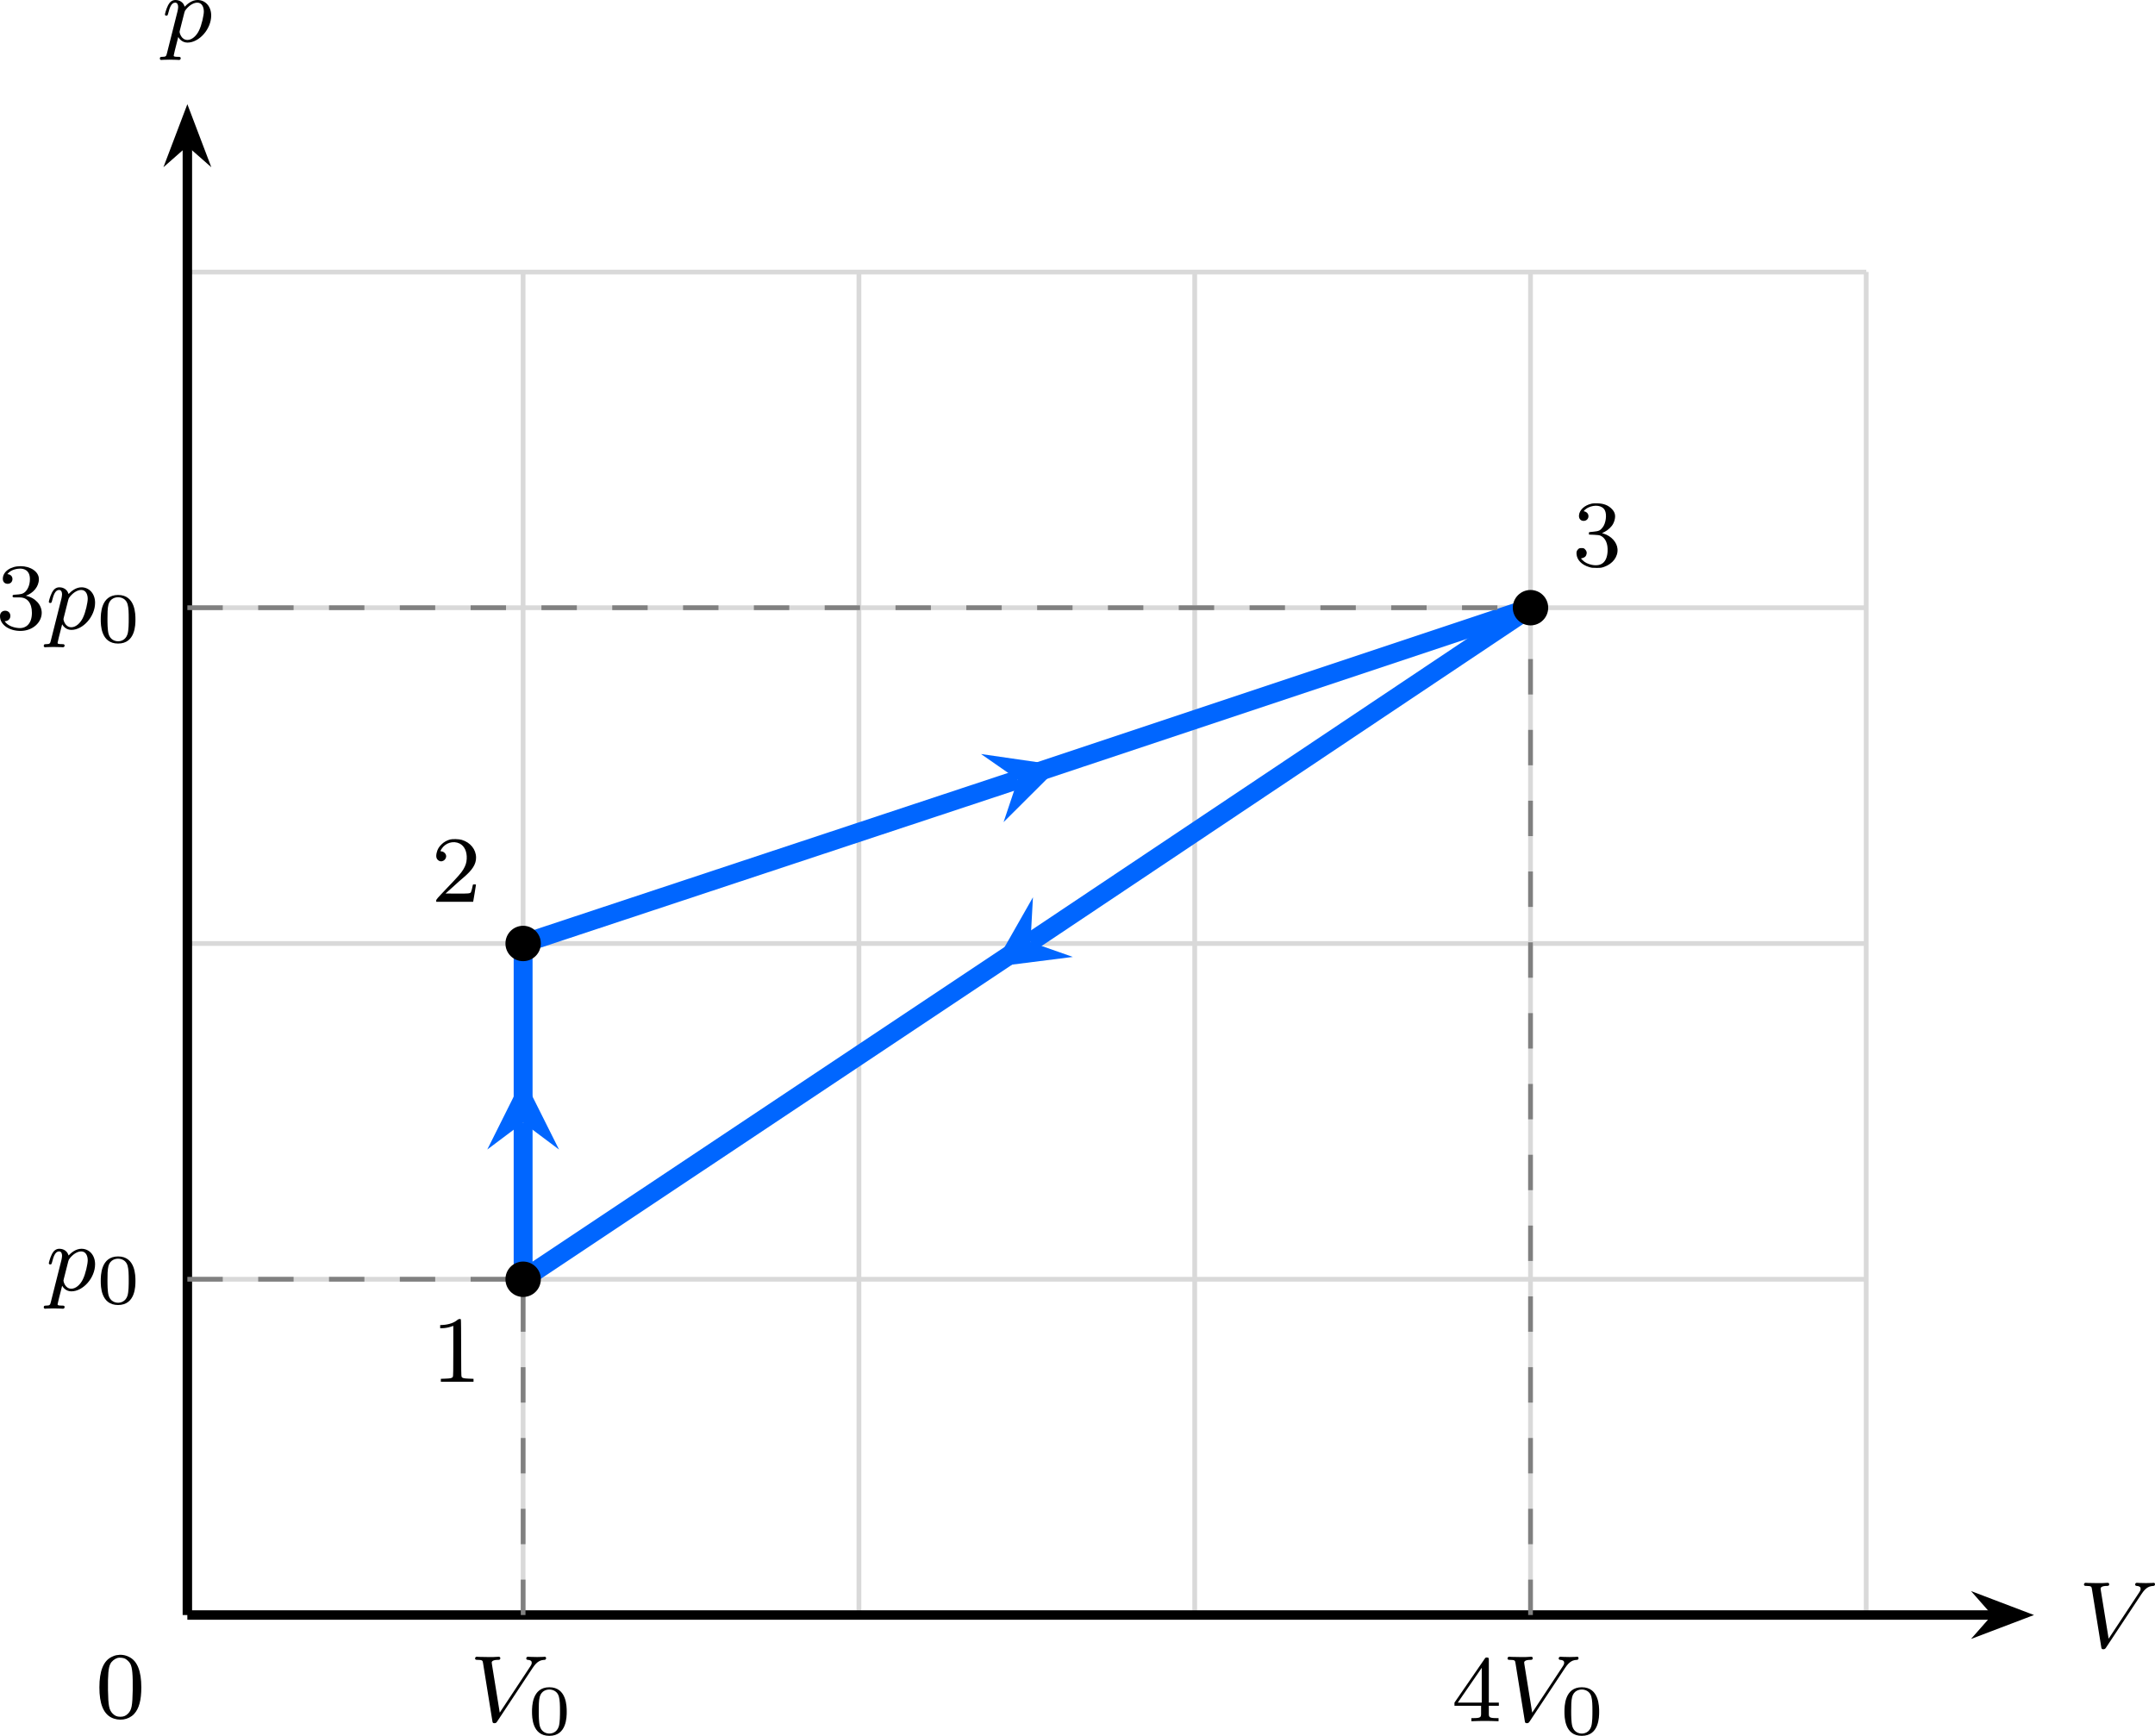
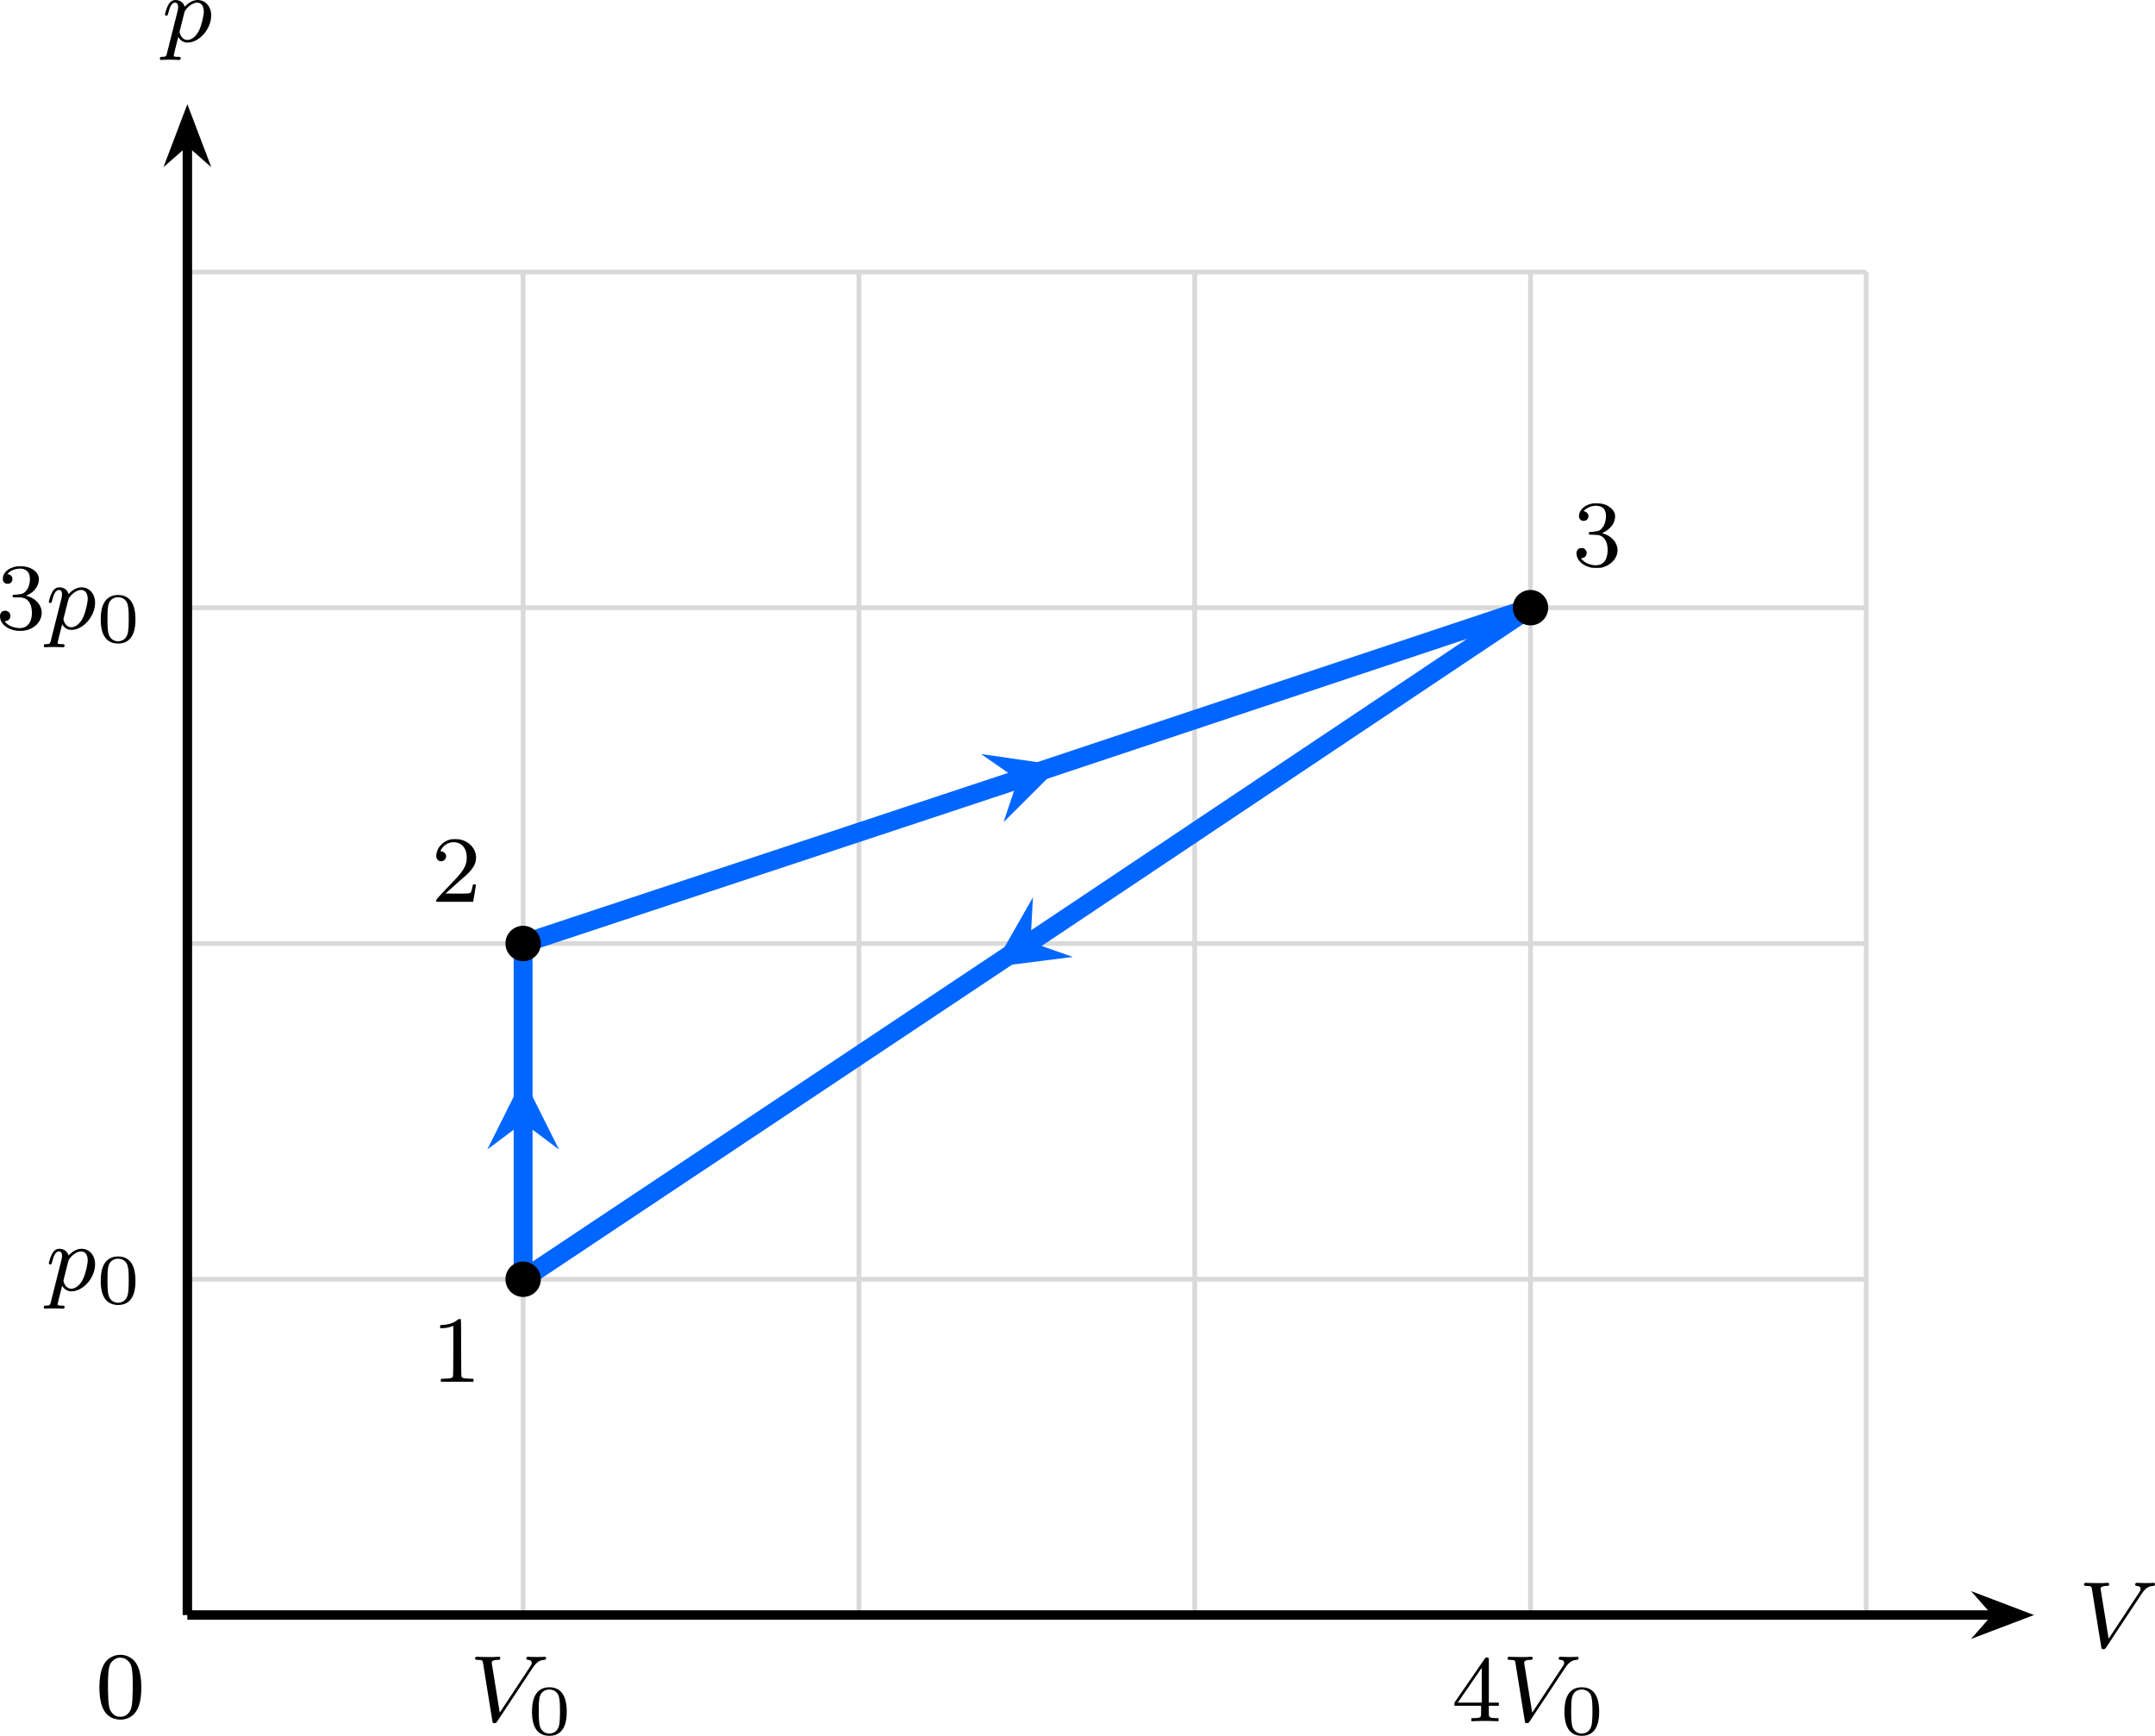
<svg xmlns="http://www.w3.org/2000/svg" xmlns:xlink="http://www.w3.org/1999/xlink" version="1.1" width="236.499pt" height="190.504pt" viewBox="-66.337 -66.773 181.922 146.541">
  <defs>
    <path id="g2-51" d="M2.016-2.662C2.646-2.662 3.045-2.2 3.045-1.363C3.045-.367 2.479-.072 2.056-.072C1.618-.072 1.02-.231 .741-.654C1.028-.654 1.227-.837 1.227-1.1C1.227-1.355 1.044-1.538 .789-1.538C.574-1.538 .351-1.403 .351-1.084C.351-.327 1.164 .167 2.072 .167C3.132 .167 3.873-.566 3.873-1.363C3.873-2.024 3.347-2.63 2.534-2.805C3.164-3.029 3.634-3.571 3.634-4.208S2.917-5.3 2.088-5.3C1.235-5.3 .59-4.838 .59-4.232C.59-3.937 .789-3.81 .996-3.81C1.243-3.81 1.403-3.985 1.403-4.216C1.403-4.511 1.148-4.623 .972-4.631C1.307-5.069 1.921-5.093 2.064-5.093C2.271-5.093 2.877-5.029 2.877-4.208C2.877-3.65 2.646-3.316 2.534-3.188C2.295-2.941 2.112-2.925 1.626-2.893C1.474-2.885 1.411-2.877 1.411-2.774C1.411-2.662 1.482-2.662 1.618-2.662H2.016Z" />
    <path id="g2-52" d="M3.14-5.157C3.14-5.316 3.14-5.38 2.973-5.38C2.869-5.38 2.861-5.372 2.782-5.26L.239-1.57V-1.307H2.487V-.646C2.487-.351 2.463-.263 1.849-.263H1.666V0C2.343-.024 2.359-.024 2.813-.024S3.284-.024 3.961 0V-.263H3.778C3.164-.263 3.14-.351 3.14-.646V-1.307H3.985V-1.57H3.14V-5.157ZM2.542-4.511V-1.57H.518L2.542-4.511Z" />
    <path id="g1-48" d="M3.288-1.907C3.288-2.343 3.288-3.975 1.823-3.975S.359-2.343 .359-1.907C.359-1.476 .359 .126 1.823 .126S3.288-1.476 3.288-1.907ZM1.823-.066C1.572-.066 1.166-.185 1.022-.681C.927-1.028 .927-1.614 .927-1.985C.927-2.385 .927-2.845 1.01-3.168C1.16-3.706 1.614-3.784 1.823-3.784C2.098-3.784 2.493-3.652 2.624-3.198C2.714-2.881 2.72-2.445 2.72-1.985C2.72-1.602 2.72-.998 2.618-.664C2.451-.143 2.02-.066 1.823-.066Z" />
    <path id="g3-48" d="M1.753-5.268C1.666-5.252 1.498-5.197 1.379-5.133C.669-4.798 .327-3.945 .327-2.55C.327-1.196 .654-.367 1.315-.016C1.969 .319 2.782 .199 3.252-.303C3.674-.757 3.866-1.467 3.866-2.55C3.866-3.945 3.523-4.798 2.813-5.133C2.479-5.3 2.128-5.34 1.753-5.268ZM2.487-4.981C2.654-4.894 2.861-4.694 2.933-4.551C3.108-4.224 3.156-3.626 3.14-2.319C3.116-1.012 3.053-.669 2.766-.359C2.566-.151 2.383-.072 2.096-.072S1.626-.151 1.427-.359C1.14-.669 1.076-1.012 1.052-2.319C1.036-3.626 1.084-4.224 1.259-4.551C1.355-4.75 1.618-4.965 1.857-5.037C1.993-5.085 2.343-5.053 2.487-4.981Z" />
    <path id="g3-49" d="M2.192-5.22C1.929-4.989 1.482-4.838 1.02-4.806L.749-4.79V-4.655V-4.527H.901C1.124-4.527 1.419-4.575 1.65-4.655L1.857-4.726V-2.59C1.857-.964 1.849-.446 1.817-.414C1.737-.311 1.634-.287 1.219-.271L.805-.255V-.135V-.008H2.184H3.563V-.135V-.255L3.148-.271C2.742-.287 2.63-.311 2.558-.414C2.527-.446 2.519-1.02 2.519-2.837C2.519-4.144 2.511-5.236 2.495-5.26C2.471-5.34 2.303-5.316 2.192-5.22Z" />
    <path id="g3-50" d="M1.586-5.26C1.315-5.189 1.044-5.037 .853-4.838C.646-4.639 .526-4.439 .462-4.176C.367-3.826 .422-3.602 .63-3.475C.98-3.26 1.411-3.69 1.196-4.041C1.124-4.16 .972-4.256 .861-4.256S.757-4.296 .869-4.471C1.196-4.981 1.857-5.181 2.391-4.918C2.798-4.71 3.021-4.24 2.989-3.626C2.973-3.3 2.893-3.053 2.702-2.734C2.519-2.431 2.271-2.144 1.299-1.132C.486-.279 .414-.199 .414-.104V0H1.977H3.531L3.547-.08C3.555-.128 3.602-.414 3.658-.733C3.706-1.044 3.754-1.339 3.762-1.387C3.778-1.467 3.778-1.467 3.642-1.467C3.515-1.467 3.507-1.467 3.491-1.355C3.459-1.164 3.387-.893 3.347-.813C3.292-.701 3.14-.685 2.096-.693L1.203-.701L1.809-1.243C2.136-1.546 2.55-1.913 2.726-2.056C3.475-2.694 3.778-3.172 3.778-3.73C3.778-4.415 3.3-5.013 2.574-5.228C2.335-5.3 1.793-5.316 1.586-5.26Z" />
    <path id="g3-51" d="M1.618-5.26C1.036-5.125 .614-4.734 .574-4.288C.55-4.001 .709-3.81 .972-3.81C1.283-3.81 1.474-4.129 1.323-4.407C1.267-4.511 1.108-4.615 1.004-4.615C.909-4.615 1.14-4.83 1.331-4.926C1.921-5.212 2.55-5.117 2.758-4.702C2.941-4.352 2.845-3.618 2.582-3.276C2.375-3.005 2.256-2.941 1.817-2.901C1.634-2.885 1.467-2.869 1.443-2.861S1.403-2.813 1.411-2.75L1.419-2.654L1.841-2.638C2.184-2.622 2.287-2.606 2.399-2.558C2.805-2.367 3.021-1.897 2.989-1.243C2.941-.335 2.479 .056 1.674-.096C1.339-.167 1.068-.295 .885-.486L.733-.638L.861-.669C1.044-.725 1.132-.797 1.18-.909C1.267-1.108 1.227-1.283 1.06-1.435C.996-1.498 .956-1.514 .789-1.514C.63-1.514 .59-1.498 .518-1.435C.383-1.307 .351-1.203 .367-1.004C.406-.51 .805-.096 1.435 .088C1.626 .151 1.722 .159 2.048 .159C2.407 .159 2.463 .151 2.694 .072C3.427-.183 3.873-.789 3.826-1.435C3.786-1.993 3.308-2.527 2.678-2.726L2.519-2.774L2.75-2.893C3.021-3.029 3.332-3.324 3.451-3.555C3.499-3.634 3.555-3.786 3.579-3.881C3.674-4.256 3.618-4.519 3.379-4.782C3.076-5.117 2.686-5.276 2.144-5.292C1.921-5.3 1.745-5.292 1.618-5.26Z" />
    <path id="g0-86" d="M5.34-4.495C5.738-5.101 6.041-5.165 6.36-5.181C6.448-5.189 6.48-5.268 6.48-5.332C6.48-5.356 6.464-5.444 6.368-5.444S6.304-5.42 5.723-5.42C5.212-5.42 4.997-5.444 4.965-5.444C4.926-5.444 4.806-5.444 4.806-5.292C4.806-5.189 4.91-5.181 4.949-5.181C5.165-5.165 5.268-5.085 5.268-4.941C5.268-4.814 5.197-4.71 5.157-4.647L2.566-.725L1.905-4.822C1.897-4.894 1.889-4.933 1.889-4.957C1.889-5.061 2.008-5.181 2.415-5.181C2.511-5.181 2.614-5.181 2.614-5.332C2.614-5.364 2.59-5.444 2.487-5.444C2.415-5.444 2.096-5.428 2.032-5.42H1.53C.813-5.42 .709-5.444 .638-5.444C.606-5.444 .486-5.444 .486-5.292C.486-5.181 .59-5.181 .709-5.181C1.116-5.181 1.124-5.109 1.156-4.91L1.937-.056C1.961 .104 1.969 .167 2.12 .167C2.256 .167 2.303 .096 2.359 .008L5.34-4.495Z" />
    <path id="g0-112" d="M.414 .964C.351 1.219 .335 1.283 .016 1.283C-.096 1.283-.191 1.283-.191 1.435C-.191 1.506-.12 1.546-.08 1.546C0 1.546 .032 1.522 .622 1.522C1.196 1.522 1.363 1.546 1.419 1.546C1.451 1.546 1.57 1.546 1.57 1.395C1.57 1.283 1.459 1.283 1.363 1.283C.98 1.283 .98 1.235 .98 1.164C.98 1.108 1.124 .542 1.363-.391C1.467-.207 1.714 .08 2.144 .08C3.124 .08 4.144-1.052 4.144-2.208C4.144-2.997 3.634-3.515 2.997-3.515C2.519-3.515 2.136-3.188 1.905-2.949C1.737-3.515 1.203-3.515 1.124-3.515C.837-3.515 .638-3.332 .51-3.084C.327-2.726 .239-2.319 .239-2.295C.239-2.224 .295-2.192 .359-2.192C.462-2.192 .47-2.224 .526-2.431C.63-2.837 .773-3.292 1.1-3.292C1.299-3.292 1.355-3.108 1.355-2.917C1.355-2.837 1.323-2.646 1.307-2.582L.414 .964ZM1.881-2.455C1.921-2.59 1.921-2.606 2.04-2.75C2.343-3.108 2.686-3.292 2.973-3.292C3.371-3.292 3.523-2.901 3.523-2.542C3.523-2.248 3.347-1.395 3.108-.925C2.901-.494 2.519-.143 2.144-.143C1.602-.143 1.474-.765 1.474-.821C1.474-.837 1.49-.925 1.498-.948L1.881-2.455Z" />
  </defs>
  <g id="page1">
    <path d="M-50.52 69.57H91.215M-50.52 41.223H91.215M-50.52 12.879H91.215M-50.52-15.469H91.215M-50.52-43.804H91.215M-50.52 69.57V-43.816M-22.176 69.57V-43.816M6.172 69.57V-43.816M34.52 69.57V-43.816M62.867 69.57V-43.816M91.203 69.57V-43.816" stroke="#d9d9d9" fill="none" stroke-width=".399" stroke-miterlimit="10" />
    <path d="M-50.52 69.57H102.164" stroke="#000" fill="none" stroke-width=".797" stroke-miterlimit="10" />
    <path d="M104.25 69.57L101.414 68.492L102.363 69.57L101.414 70.648Z" />
    <path d="M104.25 69.57L101.414 68.492L102.363 69.57L101.414 70.648Z" stroke="#000" fill="none" stroke-width=".797" stroke-miterlimit="10" />
    <g transform="matrix(1 0 0 1 159.6258 2.7231)">
      <use x="-50.521" y="69.571" xlink:href="#g0-86" />
    </g>
    <path d="M-50.52 69.57V-54.765" stroke="#000" fill="none" stroke-width=".797" stroke-miterlimit="10" />
    <path d="M-50.52-56.855L-51.598-54.016L-50.52-54.965L-49.441-54.016Z" />
    <path d="M-50.52-56.855L-51.598-54.016L-50.52-54.965L-49.441-54.016Z" stroke="#000" fill="none" stroke-width=".797" stroke-miterlimit="10" />
    <g transform="matrix(1 0 0 1 -2.1314 -132.8286)">
      <use x="-50.521" y="69.571" xlink:href="#g0-112" />
    </g>
    <path d="M-22.176 41.223V28" stroke="#06f" fill="none" stroke-width="1.594" stroke-miterlimit="10" />
    <path d="M-22.176 24.215L-25.203 30.273L-22.176 28L-19.145 30.273" fill="#06f" />
    <path d="M-22.176 27.051V12.879" stroke="#06f" fill="none" stroke-width="1.594" stroke-miterlimit="10" />
    <path d="M-22.176 12.879L19.586-.957" stroke="#06f" fill="none" stroke-width="1.594" stroke-miterlimit="10" />
    <path d="M23.18-2.148L16.48-3.117L19.586-.957L18.383 2.633" fill="#06f" />
    <path d="M20.348-1.297L62.867-15.469" stroke="#06f" fill="none" stroke-width="1.594" stroke-miterlimit="10" />
    <path d="M62.867-15.469L20.656 12.758" stroke="#06f" fill="none" stroke-width="1.594" stroke-miterlimit="10" />
    <path d="M17.512 14.863L24.23 14.012L20.656 12.758L20.863 8.977" fill="#06f" />
    <path d="M20.348 12.879L-22.176 41.223" stroke="#06f" fill="none" stroke-width="1.594" stroke-miterlimit="10" />
-     <path d="M-50.52 41.223H-22.176" stroke="#808080" fill="none" stroke-width=".399" stroke-miterlimit="10" stroke-dasharray="2.989 2.989" />
-     <path d="M-50.52-15.469H62.867" stroke="#808080" fill="none" stroke-width=".399" stroke-miterlimit="10" stroke-dasharray="2.989 2.989" />
-     <path d="M-22.176 69.57V41.223" stroke="#808080" fill="none" stroke-width=".399" stroke-miterlimit="10" stroke-dasharray="2.989 2.989" />
-     <path d="M62.867 69.57V-15.469" stroke="#808080" fill="none" stroke-width=".399" stroke-miterlimit="10" stroke-dasharray="2.989 2.989" />
    <path d="M-20.68 41.223C-20.68 40.398-21.348 39.73-22.176 39.73C-23 39.73-23.668 40.398-23.668 41.223C-23.668 42.051-23 42.719-22.176 42.719C-21.348 42.719-20.68 42.051-20.68 41.223Z" />
    <g transform="matrix(1 0 0 1 20.5947 -19.6872)">
      <use x="-50.521" y="69.571" xlink:href="#g3-49" />
    </g>
    <path d="M-20.68 12.879C-20.68 12.051-21.348 11.383-22.176 11.383C-23 11.383-23.668 12.051-23.668 12.879C-23.668 13.703-23 14.371-22.176 14.371C-21.348 14.371-20.68 13.703-20.68 12.879Z" />
    <g transform="matrix(1 0 0 1 20.5947 -60.21262)">
      <use x="-50.521" y="69.571" xlink:href="#g3-50" />
    </g>
    <path d="M64.359-15.469C64.359-16.297 63.691-16.965 62.867-16.965S61.371-16.297 61.371-15.469C61.371-14.645 62.043-13.977 62.867-13.977S64.359-14.645 64.359-15.469Z" />
    <g transform="matrix(1 0 0 1 116.9062 -88.5594)">
      <use x="-50.521" y="69.571" xlink:href="#g3-51" />
    </g>
    <g transform="matrix(1 0 0 1 -11.9329 -27.4059)">
      <use x="-50.521" y="69.571" xlink:href="#g0-112" />
      <use x="-46.258" y="70.678" xlink:href="#g1-48" />
    </g>
    <g transform="matrix(1 0 0 1 -16.1672 -83.2471)">
      <use x="-50.521" y="69.571" xlink:href="#g2-51" />
      <use x="-46.287" y="69.571" xlink:href="#g0-112" />
      <use x="-42.024" y="70.678" xlink:href="#g1-48" />
    </g>
    <g transform="matrix(1 0 0 1 23.8054 8.9653)">
      <use x="-50.521" y="69.571" xlink:href="#g0-86" />
      <use x="-45.589" y="70.678" xlink:href="#g1-48" />
    </g>
    <g transform="matrix(1 0 0 1 106.7287 8.9653)">
      <use x="-50.521" y="69.571" xlink:href="#g2-52" />
      <use x="-46.287" y="69.571" xlink:href="#g0-86" />
      <use x="-41.355" y="70.678" xlink:href="#g1-48" />
    </g>
    <g transform="matrix(1 0 0 1 -7.7521 8.6596)">
      <use x="-50.521" y="69.571" xlink:href="#g3-48" />
    </g>
  </g>
</svg>
